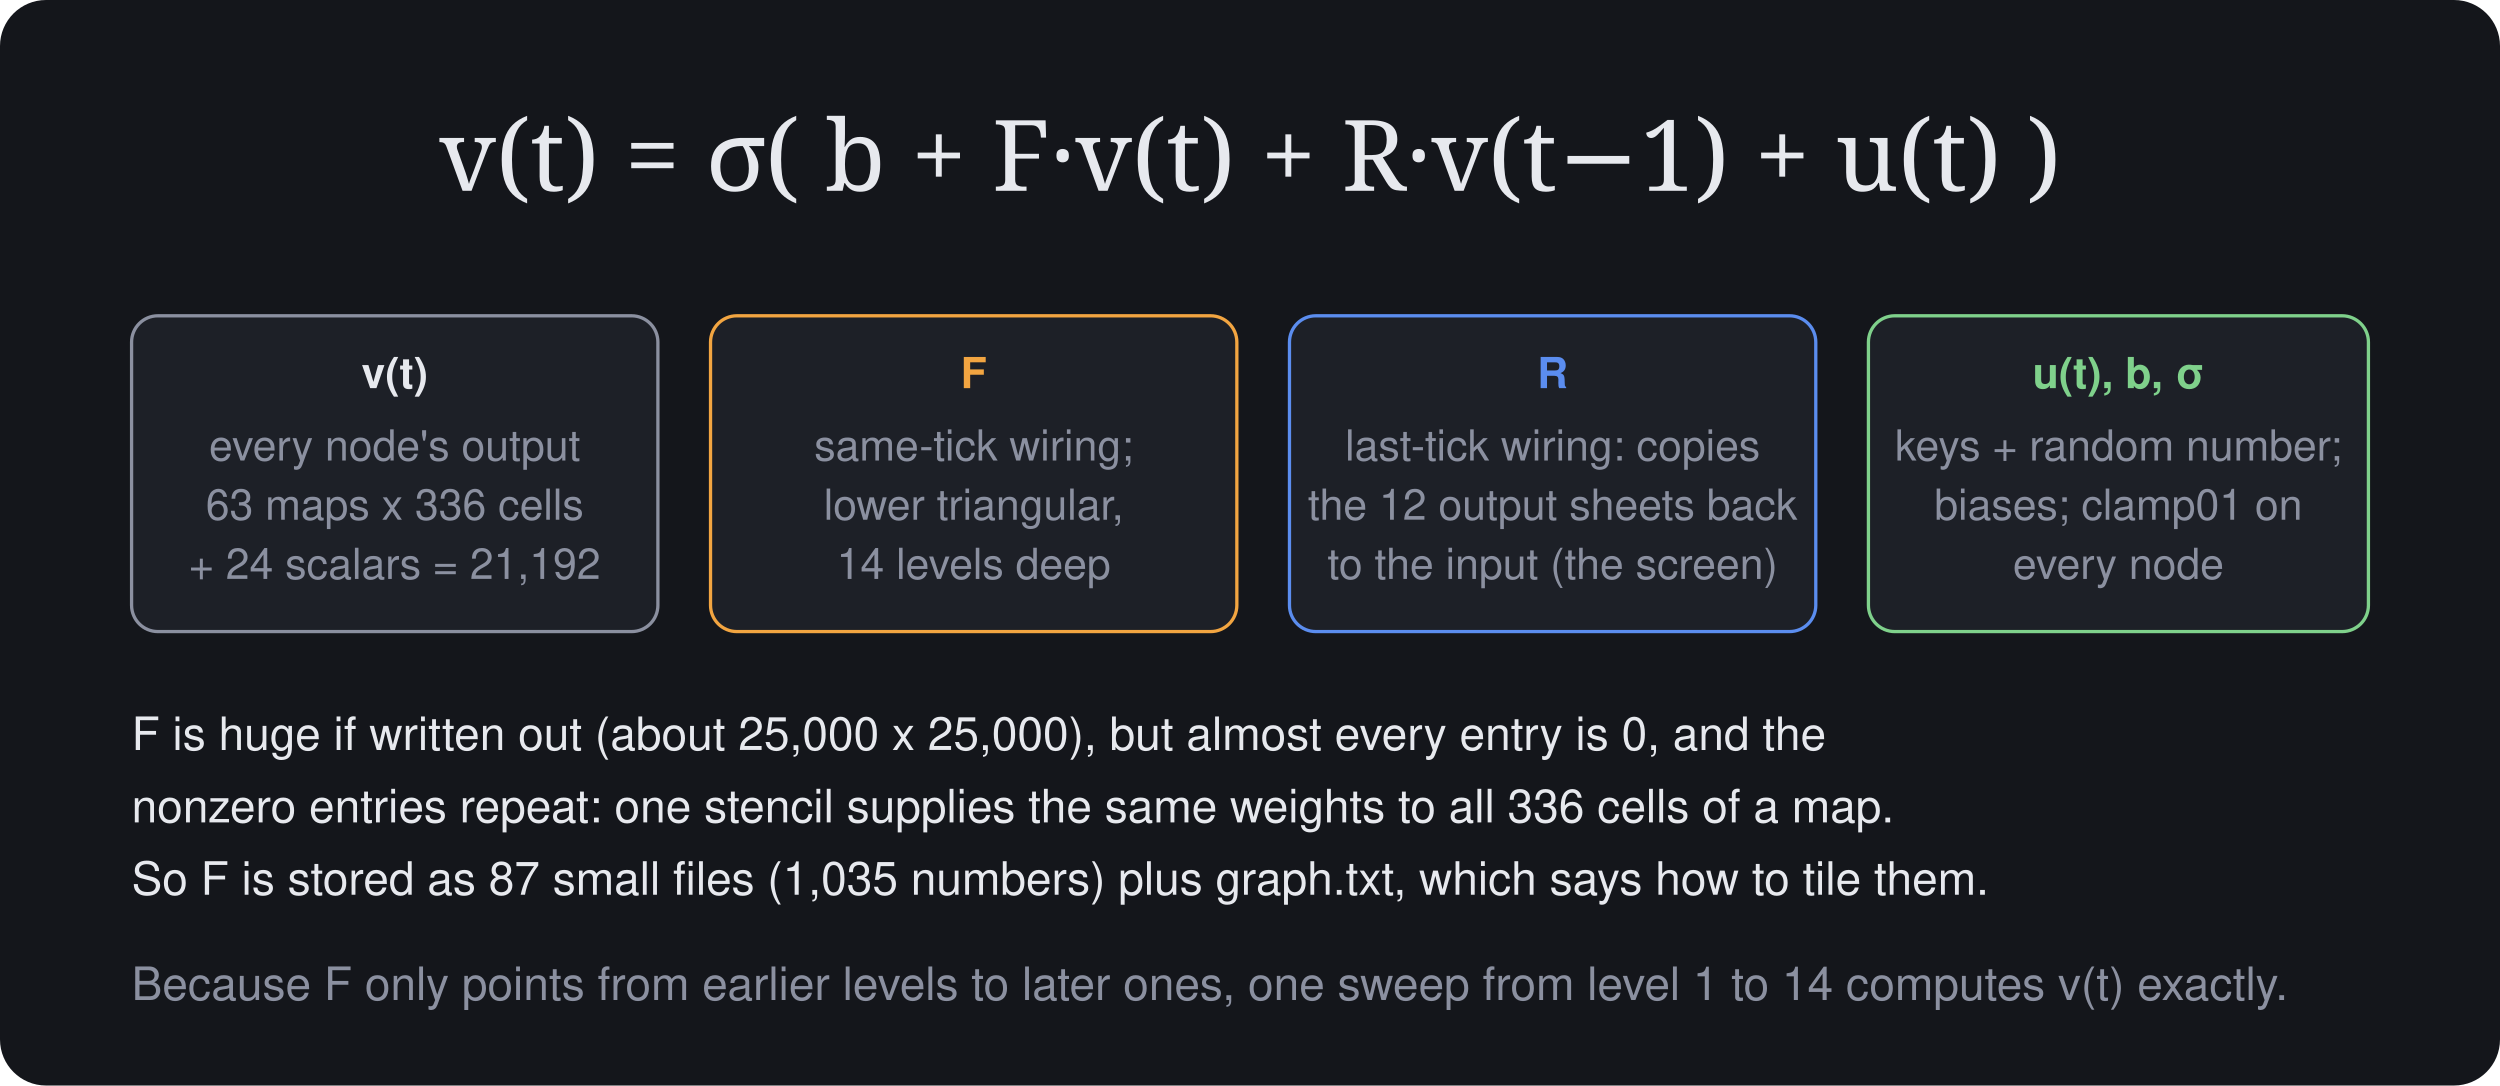
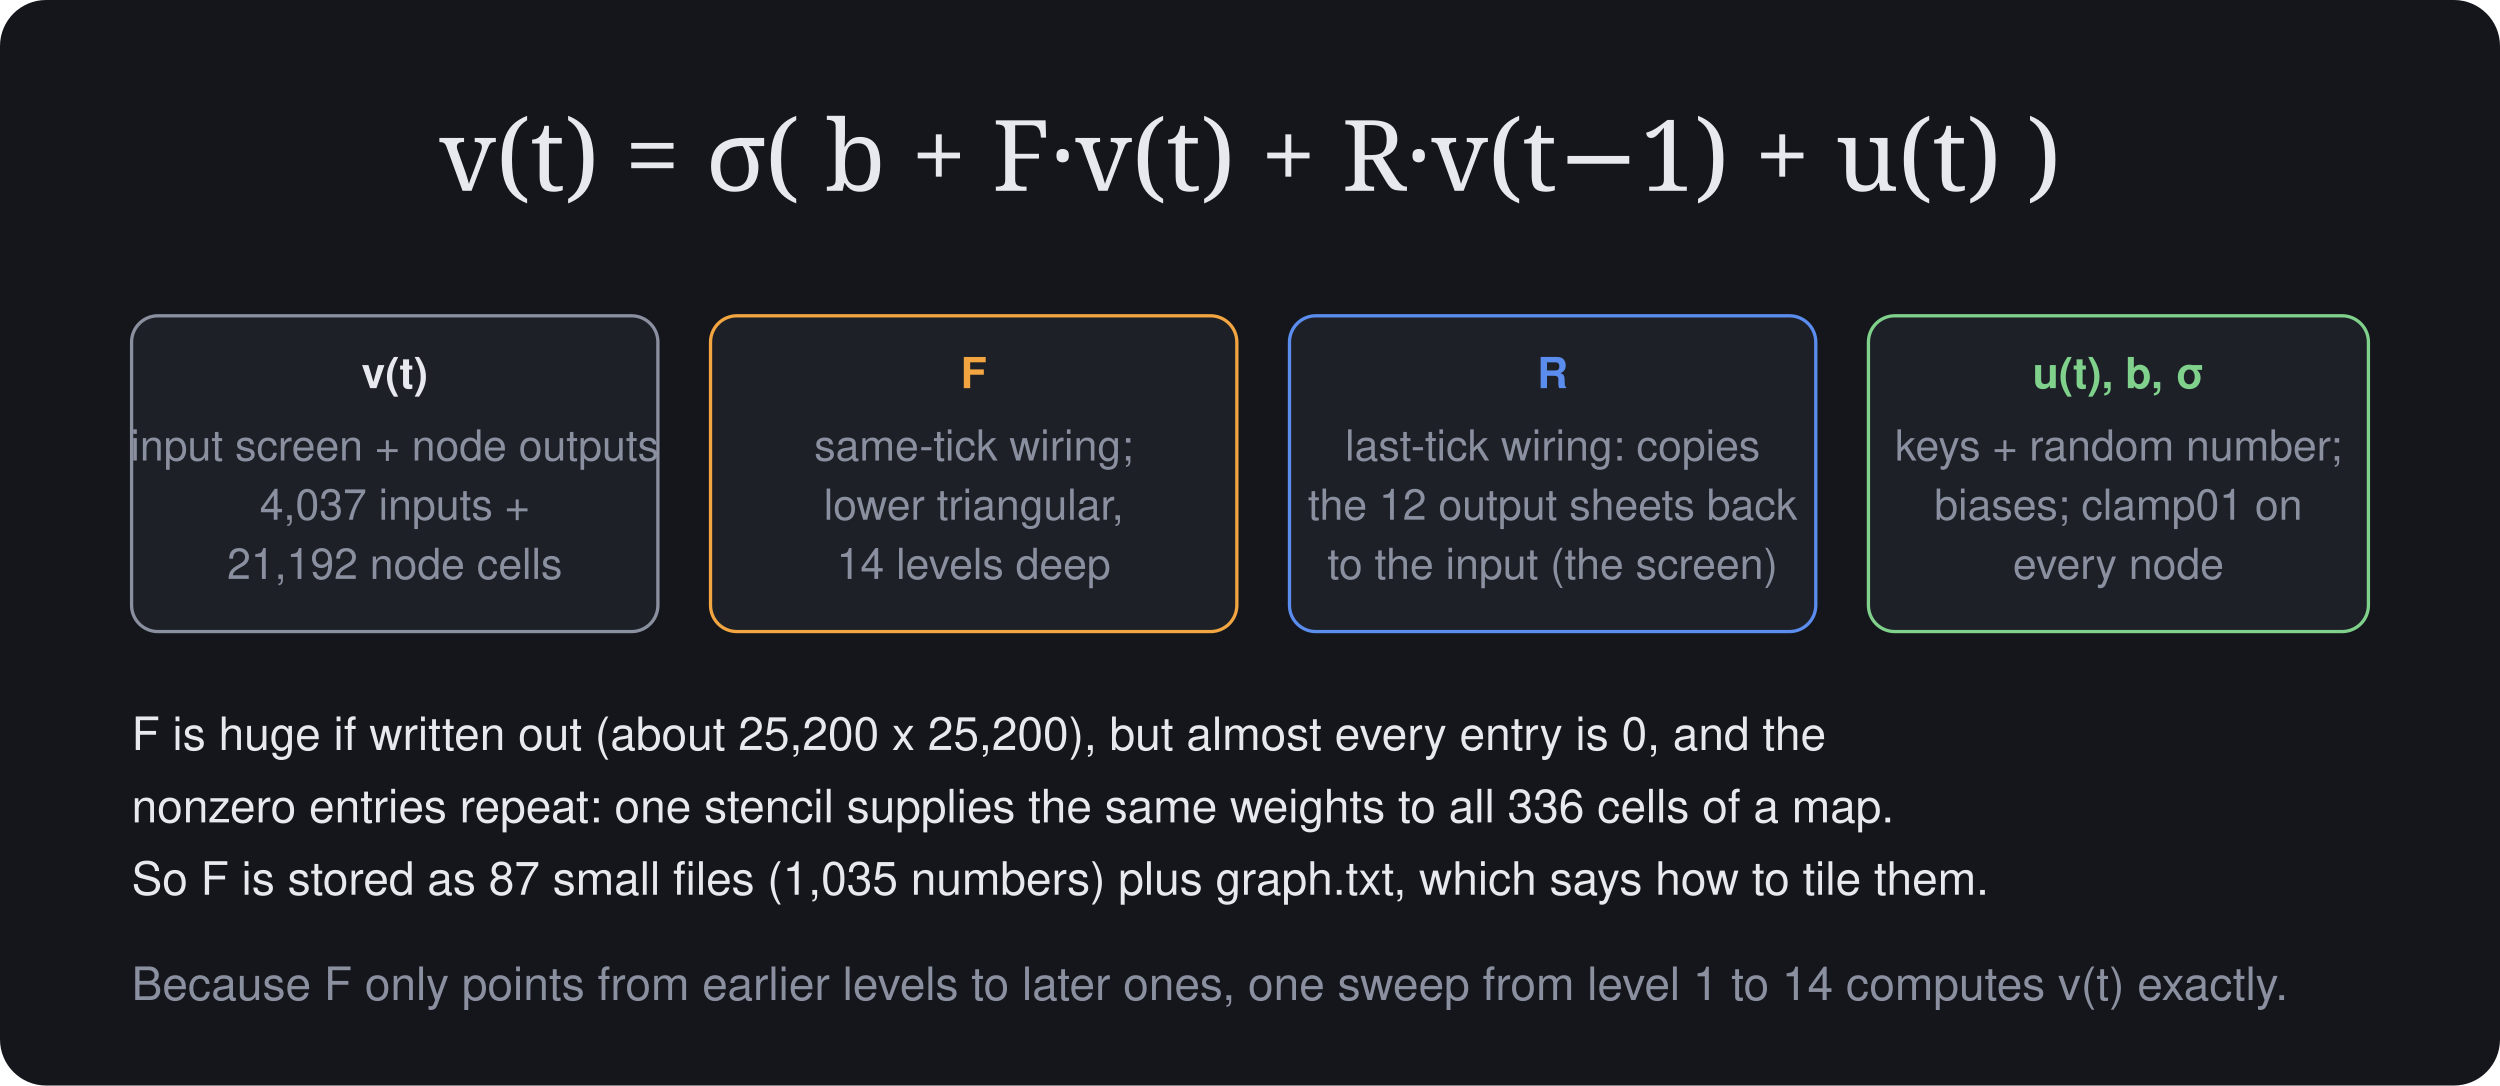
<svg xmlns="http://www.w3.org/2000/svg" viewBox="0 0 760 330" font-family="Helvetica, Arial, sans-serif">
  <rect width="760" height="330" rx="14" fill="#14161b" />
  <text x="380" y="58" fill="#e7e9ee" font-size="30" text-anchor="middle" font-family="Georgia, serif">v(t) = σ( b + F·v(t) + R·v(t−1) + u(t) )</text>
  <g font-size="13">
    <rect x="40" y="96" width="160" height="96" rx="8" fill="#1d2027" stroke="#8b90a0" />
    <text x="120" y="118" fill="#e7e9ee" text-anchor="middle" font-weight="bold">v(t)</text>
-     <text x="120" y="140" fill="#8b90a0" text-anchor="middle">every node's output</text>
-     <text x="120" y="158" fill="#8b90a0" text-anchor="middle">63 maps x 336 cells</text>
-     <text x="120" y="176" fill="#8b90a0" text-anchor="middle">+ 24 scalars = 21,192</text>
+     <text x="120" y="140" fill="#8b90a0" text-anchor="middle">input screen + node outputs</text>
+     <text x="120" y="158" fill="#8b90a0" text-anchor="middle">4,037 inputs +</text>
+     <text x="120" y="176" fill="#8b90a0" text-anchor="middle">21,192 node cells</text>
    <rect x="216" y="96" width="160" height="96" rx="8" fill="#1d2027" stroke="#f2a541" />
    <text x="296" y="118" fill="#f2a541" text-anchor="middle" font-weight="bold">F</text>
    <text x="296" y="140" fill="#8b90a0" text-anchor="middle">same-tick wiring;</text>
    <text x="296" y="158" fill="#8b90a0" text-anchor="middle">lower triangular,</text>
    <text x="296" y="176" fill="#8b90a0" text-anchor="middle">14 levels deep</text>
    <rect x="392" y="96" width="160" height="96" rx="8" fill="#1d2027" stroke="#5b8def" />
    <text x="472" y="118" fill="#5b8def" text-anchor="middle" font-weight="bold">R</text>
    <text x="472" y="140" fill="#8b90a0" text-anchor="middle">last-tick wiring: copies</text>
    <text x="472" y="158" fill="#8b90a0" text-anchor="middle">the 12 output sheets back</text>
    <text x="472" y="176" fill="#8b90a0" text-anchor="middle">to the input (the screen)</text>
    <rect x="568" y="96" width="152" height="96" rx="8" fill="#1d2027" stroke="#7fd18b" />
    <text x="644" y="118" fill="#7fd18b" text-anchor="middle" font-weight="bold">u(t), b, σ</text>
    <text x="644" y="140" fill="#8b90a0" text-anchor="middle">keys + random number;</text>
    <text x="644" y="158" fill="#8b90a0" text-anchor="middle">biases; clamp01 on</text>
    <text x="644" y="176" fill="#8b90a0" text-anchor="middle">every node</text>
  </g>
  <g font-size="14" fill="#e7e9ee">
-     <text x="40" y="228">F is huge if written out (about 25,000 x 25,000), but almost every entry is 0, and the</text>
+     <text x="40" y="228">F is huge if written out (about 25,200 x 25,200), but almost every entry is 0, and the</text>
    <text x="40" y="250">nonzero entries repeat: one stencil supplies the same weights to all 336 cells of a map.</text>
    <text x="40" y="272">So F is stored as 87 small files (1,035 numbers) plus graph.txt, which says how to tile them.</text>
    <text x="40" y="304" fill="#8b90a0">Because F only points from earlier levels to later ones, one sweep from level 1 to 14 computes v(t) exactly.</text>
  </g>
</svg>
